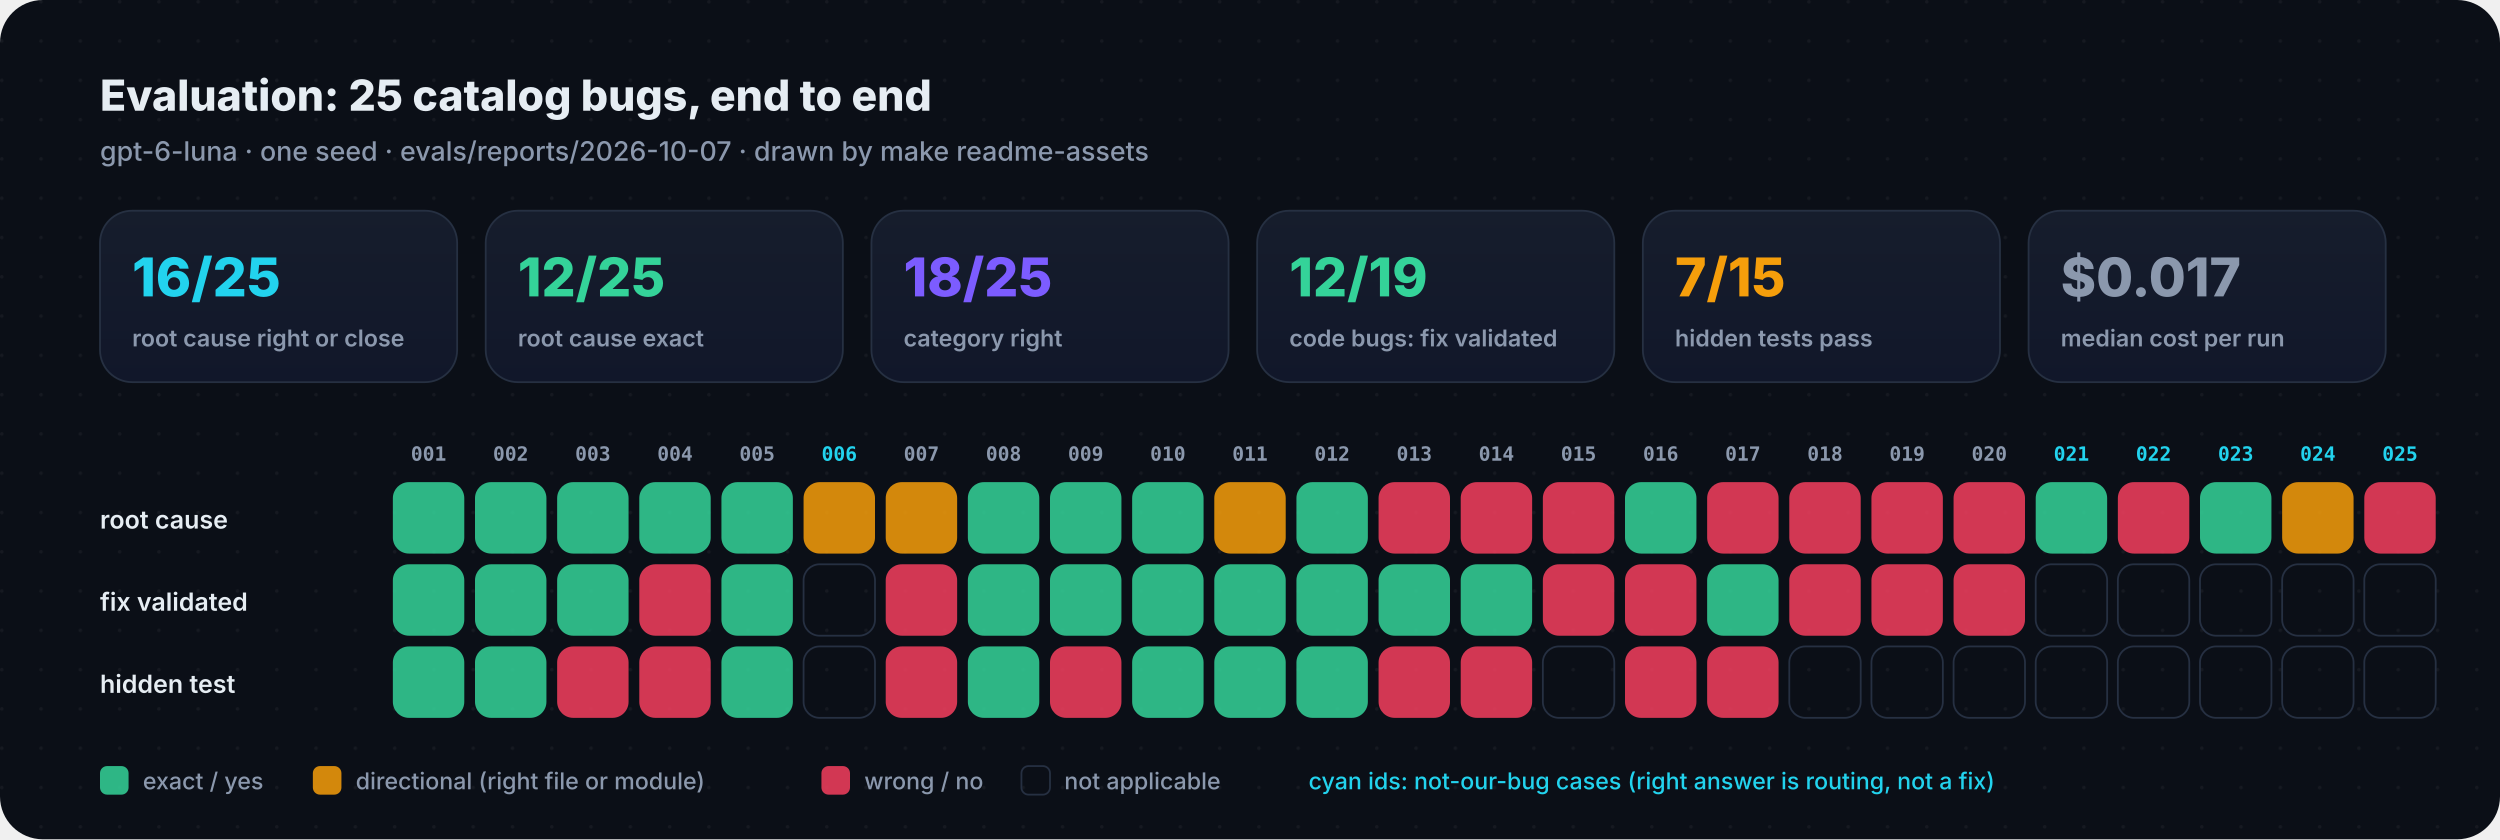
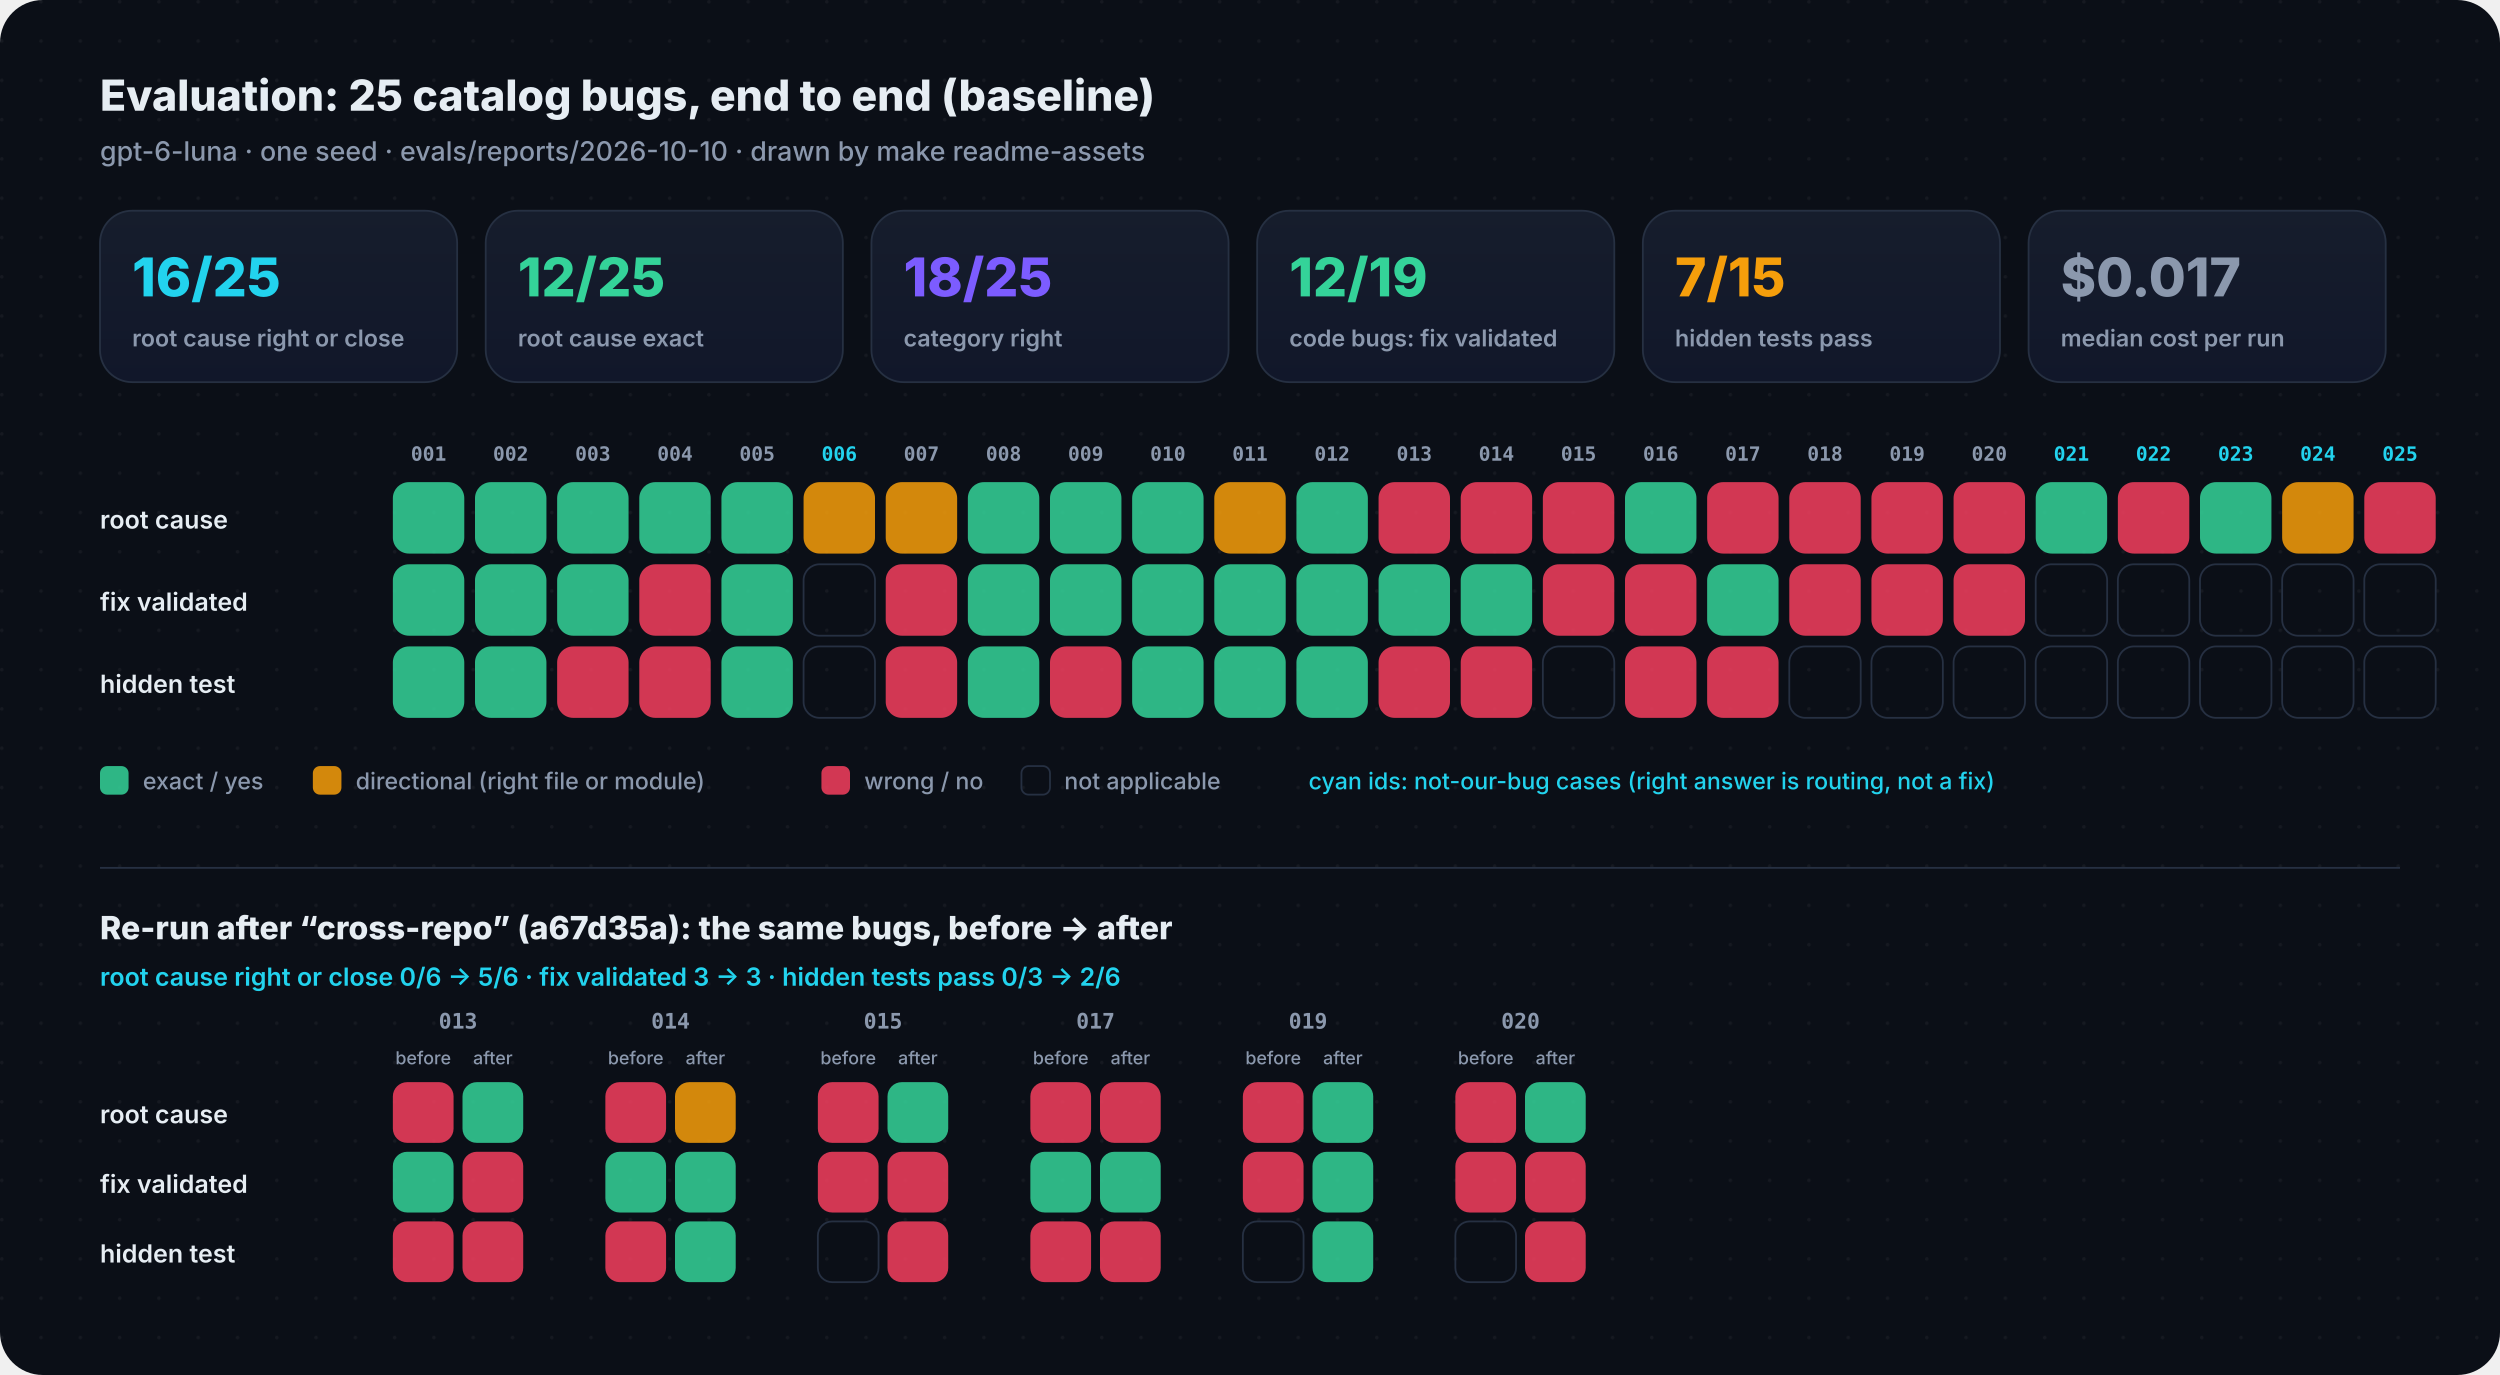
- <svg xmlns="http://www.w3.org/2000/svg" width="1400" height="470" viewBox="0 0 1400 470" role="img">
+ <svg xmlns="http://www.w3.org/2000/svg" width="1400" height="770" viewBox="0 0 1400 770" role="img">
  <style>@keyframes dash{to{stroke-dashoffset:-28}} .flow{stroke-dasharray:6 8;animation:dash 1.1s linear infinite}@keyframes pulse{0%,100%{opacity:.35}50%{opacity:1}} .pulse{animation:pulse 2.4s ease-in-out infinite}</style>
  <defs>
    <marker id="ah" viewBox="0 0 10 10" refX="9" refY="5" markerWidth="6" markerHeight="6" orient="auto">
      <path d="M0 1.5L8.5 5L0 8.5z" fill="#3A4560" />
    </marker>
    <pattern id="dots" width="22" height="22" patternUnits="userSpaceOnUse">
      <circle cx="1" cy="1" r="1" fill="#FFFFFF" fill-opacity=".045" />
    </pattern>
    <linearGradient id="cardg" x1="0" y1="0" x2="0" y2="1">
      <stop offset="0" stop-color="#161D2C" />
      <stop offset="1" stop-color="#11172A" />
    </linearGradient>
  </defs>
-   <rect width="1400" height="470" rx="24" fill="#0B0F17" />
-   <rect width="1400" height="470" rx="24" fill="url(#dots)" />
-   <text x="56" y="62" font-family="Inter, -apple-system, BlinkMacSystemFont, 'Segoe UI', Helvetica, Arial, sans-serif" font-size="24" font-weight="800" fill="#E6EDF3" text-anchor="start">Evaluation: 25 catalog bugs, end to end</text>
-   <text x="56" y="90" font-family="Inter, -apple-system, BlinkMacSystemFont, 'Segoe UI', Helvetica, Arial, sans-serif" font-size="15" font-weight="500" fill="#8B98AD" text-anchor="start">gpt-6-luna · one seed · evals/reports/2026-10-07 · drawn by make readme-assets</text>
+   <rect width="1400" height="770" rx="24" fill="#0B0F17" />
+   <rect width="1400" height="770" rx="24" fill="url(#dots)" />
+   <text x="56" y="62" font-family="Inter, -apple-system, BlinkMacSystemFont, 'Segoe UI', Helvetica, Arial, sans-serif" font-size="24" font-weight="800" fill="#E6EDF3" text-anchor="start">Evaluation: 25 catalog bugs, end to end (baseline)</text>
+   <text x="56" y="90" font-family="Inter, -apple-system, BlinkMacSystemFont, 'Segoe UI', Helvetica, Arial, sans-serif" font-size="15" font-weight="500" fill="#8B98AD" text-anchor="start">gpt-6-luna · one seed · evals/reports/2026-10-10 · drawn by make readme-assets</text>
  <rect x="56" y="118" width="200" height="96" rx="18" fill="url(#cardg)" stroke="#263042" />
  <text x="74" y="166" font-family="Inter, -apple-system, BlinkMacSystemFont, 'Segoe UI', Helvetica, Arial, sans-serif" font-size="30" font-weight="800" fill="#22D3EE" text-anchor="start">16/25</text>
  <text x="74" y="194" font-family="Inter, -apple-system, BlinkMacSystemFont, 'Segoe UI', Helvetica, Arial, sans-serif" font-size="13" font-weight="600" fill="#8B98AD" text-anchor="start">root cause right or close</text>
  <rect x="272" y="118" width="200" height="96" rx="18" fill="url(#cardg)" stroke="#263042" />
  <text x="290" y="166" font-family="Inter, -apple-system, BlinkMacSystemFont, 'Segoe UI', Helvetica, Arial, sans-serif" font-size="30" font-weight="800" fill="#34D399" text-anchor="start">12/25</text>
  <text x="290" y="194" font-family="Inter, -apple-system, BlinkMacSystemFont, 'Segoe UI', Helvetica, Arial, sans-serif" font-size="13" font-weight="600" fill="#8B98AD" text-anchor="start">root cause exact</text>
  <rect x="488" y="118" width="200" height="96" rx="18" fill="url(#cardg)" stroke="#263042" />
  <text x="506" y="166" font-family="Inter, -apple-system, BlinkMacSystemFont, 'Segoe UI', Helvetica, Arial, sans-serif" font-size="30" font-weight="800" fill="#7C5CFF" text-anchor="start">18/25</text>
  <text x="506" y="194" font-family="Inter, -apple-system, BlinkMacSystemFont, 'Segoe UI', Helvetica, Arial, sans-serif" font-size="13" font-weight="600" fill="#8B98AD" text-anchor="start">category right</text>
  <rect x="704" y="118" width="200" height="96" rx="18" fill="url(#cardg)" stroke="#263042" />
  <text x="722" y="166" font-family="Inter, -apple-system, BlinkMacSystemFont, 'Segoe UI', Helvetica, Arial, sans-serif" font-size="30" font-weight="800" fill="#34D399" text-anchor="start">12/19</text>
  <text x="722" y="194" font-family="Inter, -apple-system, BlinkMacSystemFont, 'Segoe UI', Helvetica, Arial, sans-serif" font-size="13" font-weight="600" fill="#8B98AD" text-anchor="start">code bugs: fix validated</text>
  <rect x="920" y="118" width="200" height="96" rx="18" fill="url(#cardg)" stroke="#263042" />
  <text x="938" y="166" font-family="Inter, -apple-system, BlinkMacSystemFont, 'Segoe UI', Helvetica, Arial, sans-serif" font-size="30" font-weight="800" fill="#F59E0B" text-anchor="start">7/15</text>
  <text x="938" y="194" font-family="Inter, -apple-system, BlinkMacSystemFont, 'Segoe UI', Helvetica, Arial, sans-serif" font-size="13" font-weight="600" fill="#8B98AD" text-anchor="start">hidden tests pass</text>
  <rect x="1136" y="118" width="200" height="96" rx="18" fill="url(#cardg)" stroke="#263042" />
  <text x="1154" y="166" font-family="Inter, -apple-system, BlinkMacSystemFont, 'Segoe UI', Helvetica, Arial, sans-serif" font-size="30" font-weight="800" fill="#8B98AD" text-anchor="start">$0.017</text>
  <text x="1154" y="194" font-family="Inter, -apple-system, BlinkMacSystemFont, 'Segoe UI', Helvetica, Arial, sans-serif" font-size="13" font-weight="600" fill="#8B98AD" text-anchor="start">median cost per run</text>
  <text x="56" y="296" font-family="Inter, -apple-system, BlinkMacSystemFont, 'Segoe UI', Helvetica, Arial, sans-serif" font-size="14" font-weight="600" fill="#E6EDF3" text-anchor="start">root cause</text>
  <text x="56" y="342" font-family="Inter, -apple-system, BlinkMacSystemFont, 'Segoe UI', Helvetica, Arial, sans-serif" font-size="14" font-weight="600" fill="#E6EDF3" text-anchor="start">fix validated</text>
  <text x="56" y="388" font-family="Inter, -apple-system, BlinkMacSystemFont, 'Segoe UI', Helvetica, Arial, sans-serif" font-size="14" font-weight="600" fill="#E6EDF3" text-anchor="start">hidden test</text>
  <text x="240.0" y="258" font-family="'JetBrains Mono', SFMono-Regular, Menlo, Consolas, monospace" font-size="11" font-weight="600" fill="#8B98AD" text-anchor="middle">001</text>
  <rect x="220" y="270" width="40" height="40" rx="9" fill="#34D399" fill-opacity=".85" />
  <rect x="220" y="316" width="40" height="40" rx="9" fill="#34D399" fill-opacity=".85" />
  <rect x="220" y="362" width="40" height="40" rx="9" fill="#34D399" fill-opacity=".85" />
  <text x="286.0" y="258" font-family="'JetBrains Mono', SFMono-Regular, Menlo, Consolas, monospace" font-size="11" font-weight="600" fill="#8B98AD" text-anchor="middle">002</text>
  <rect x="266" y="270" width="40" height="40" rx="9" fill="#34D399" fill-opacity=".85" />
  <rect x="266" y="316" width="40" height="40" rx="9" fill="#34D399" fill-opacity=".85" />
  <rect x="266" y="362" width="40" height="40" rx="9" fill="#34D399" fill-opacity=".85" />
  <text x="332.0" y="258" font-family="'JetBrains Mono', SFMono-Regular, Menlo, Consolas, monospace" font-size="11" font-weight="600" fill="#8B98AD" text-anchor="middle">003</text>
  <rect x="312" y="270" width="40" height="40" rx="9" fill="#34D399" fill-opacity=".85" />
  <rect x="312" y="316" width="40" height="40" rx="9" fill="#34D399" fill-opacity=".85" />
  <rect x="312" y="362" width="40" height="40" rx="9" fill="#F43F5E" fill-opacity=".85" />
  <text x="378.0" y="258" font-family="'JetBrains Mono', SFMono-Regular, Menlo, Consolas, monospace" font-size="11" font-weight="600" fill="#8B98AD" text-anchor="middle">004</text>
  <rect x="358" y="270" width="40" height="40" rx="9" fill="#34D399" fill-opacity=".85" />
  <rect x="358" y="316" width="40" height="40" rx="9" fill="#F43F5E" fill-opacity=".85" />
  <rect x="358" y="362" width="40" height="40" rx="9" fill="#F43F5E" fill-opacity=".85" />
  <text x="424.0" y="258" font-family="'JetBrains Mono', SFMono-Regular, Menlo, Consolas, monospace" font-size="11" font-weight="600" fill="#8B98AD" text-anchor="middle">005</text>
  <rect x="404" y="270" width="40" height="40" rx="9" fill="#34D399" fill-opacity=".85" />
  <rect x="404" y="316" width="40" height="40" rx="9" fill="#34D399" fill-opacity=".85" />
  <rect x="404" y="362" width="40" height="40" rx="9" fill="#34D399" fill-opacity=".85" />
  <text x="470.0" y="258" font-family="'JetBrains Mono', SFMono-Regular, Menlo, Consolas, monospace" font-size="11" font-weight="600" fill="#22D3EE" text-anchor="middle">006</text>
  <rect x="450" y="270" width="40" height="40" rx="9" fill="#F59E0B" fill-opacity=".85" />
  <rect x="450" y="316" width="40" height="40" rx="9" fill="none" stroke="#263042" />
  <rect x="450" y="362" width="40" height="40" rx="9" fill="none" stroke="#263042" />
  <text x="516.0" y="258" font-family="'JetBrains Mono', SFMono-Regular, Menlo, Consolas, monospace" font-size="11" font-weight="600" fill="#8B98AD" text-anchor="middle">007</text>
  <rect x="496" y="270" width="40" height="40" rx="9" fill="#F59E0B" fill-opacity=".85" />
  <rect x="496" y="316" width="40" height="40" rx="9" fill="#F43F5E" fill-opacity=".85" />
  <rect x="496" y="362" width="40" height="40" rx="9" fill="#F43F5E" fill-opacity=".85" />
  <text x="562.0" y="258" font-family="'JetBrains Mono', SFMono-Regular, Menlo, Consolas, monospace" font-size="11" font-weight="600" fill="#8B98AD" text-anchor="middle">008</text>
  <rect x="542" y="270" width="40" height="40" rx="9" fill="#34D399" fill-opacity=".85" />
  <rect x="542" y="316" width="40" height="40" rx="9" fill="#34D399" fill-opacity=".85" />
  <rect x="542" y="362" width="40" height="40" rx="9" fill="#34D399" fill-opacity=".85" />
  <text x="608.0" y="258" font-family="'JetBrains Mono', SFMono-Regular, Menlo, Consolas, monospace" font-size="11" font-weight="600" fill="#8B98AD" text-anchor="middle">009</text>
  <rect x="588" y="270" width="40" height="40" rx="9" fill="#34D399" fill-opacity=".85" />
  <rect x="588" y="316" width="40" height="40" rx="9" fill="#34D399" fill-opacity=".85" />
  <rect x="588" y="362" width="40" height="40" rx="9" fill="#F43F5E" fill-opacity=".85" />
  <text x="654.0" y="258" font-family="'JetBrains Mono', SFMono-Regular, Menlo, Consolas, monospace" font-size="11" font-weight="600" fill="#8B98AD" text-anchor="middle">010</text>
  <rect x="634" y="270" width="40" height="40" rx="9" fill="#34D399" fill-opacity=".85" />
  <rect x="634" y="316" width="40" height="40" rx="9" fill="#34D399" fill-opacity=".85" />
  <rect x="634" y="362" width="40" height="40" rx="9" fill="#34D399" fill-opacity=".85" />
  <text x="700.0" y="258" font-family="'JetBrains Mono', SFMono-Regular, Menlo, Consolas, monospace" font-size="11" font-weight="600" fill="#8B98AD" text-anchor="middle">011</text>
  <rect x="680" y="270" width="40" height="40" rx="9" fill="#F59E0B" fill-opacity=".85" />
  <rect x="680" y="316" width="40" height="40" rx="9" fill="#34D399" fill-opacity=".85" />
  <rect x="680" y="362" width="40" height="40" rx="9" fill="#34D399" fill-opacity=".85" />
  <text x="746.0" y="258" font-family="'JetBrains Mono', SFMono-Regular, Menlo, Consolas, monospace" font-size="11" font-weight="600" fill="#8B98AD" text-anchor="middle">012</text>
  <rect x="726" y="270" width="40" height="40" rx="9" fill="#34D399" fill-opacity=".85" />
  <rect x="726" y="316" width="40" height="40" rx="9" fill="#34D399" fill-opacity=".85" />
  <rect x="726" y="362" width="40" height="40" rx="9" fill="#34D399" fill-opacity=".85" />
  <text x="792.0" y="258" font-family="'JetBrains Mono', SFMono-Regular, Menlo, Consolas, monospace" font-size="11" font-weight="600" fill="#8B98AD" text-anchor="middle">013</text>
  <rect x="772" y="270" width="40" height="40" rx="9" fill="#F43F5E" fill-opacity=".85" />
  <rect x="772" y="316" width="40" height="40" rx="9" fill="#34D399" fill-opacity=".85" />
  <rect x="772" y="362" width="40" height="40" rx="9" fill="#F43F5E" fill-opacity=".85" />
  <text x="838.0" y="258" font-family="'JetBrains Mono', SFMono-Regular, Menlo, Consolas, monospace" font-size="11" font-weight="600" fill="#8B98AD" text-anchor="middle">014</text>
  <rect x="818" y="270" width="40" height="40" rx="9" fill="#F43F5E" fill-opacity=".85" />
  <rect x="818" y="316" width="40" height="40" rx="9" fill="#34D399" fill-opacity=".85" />
  <rect x="818" y="362" width="40" height="40" rx="9" fill="#F43F5E" fill-opacity=".85" />
  <text x="884.0" y="258" font-family="'JetBrains Mono', SFMono-Regular, Menlo, Consolas, monospace" font-size="11" font-weight="600" fill="#8B98AD" text-anchor="middle">015</text>
  <rect x="864" y="270" width="40" height="40" rx="9" fill="#F43F5E" fill-opacity=".85" />
  <rect x="864" y="316" width="40" height="40" rx="9" fill="#F43F5E" fill-opacity=".85" />
  <rect x="864" y="362" width="40" height="40" rx="9" fill="none" stroke="#263042" />
  <text x="930.0" y="258" font-family="'JetBrains Mono', SFMono-Regular, Menlo, Consolas, monospace" font-size="11" font-weight="600" fill="#8B98AD" text-anchor="middle">016</text>
  <rect x="910" y="270" width="40" height="40" rx="9" fill="#34D399" fill-opacity=".85" />
  <rect x="910" y="316" width="40" height="40" rx="9" fill="#F43F5E" fill-opacity=".85" />
  <rect x="910" y="362" width="40" height="40" rx="9" fill="#F43F5E" fill-opacity=".85" />
  <text x="976.0" y="258" font-family="'JetBrains Mono', SFMono-Regular, Menlo, Consolas, monospace" font-size="11" font-weight="600" fill="#8B98AD" text-anchor="middle">017</text>
  <rect x="956" y="270" width="40" height="40" rx="9" fill="#F43F5E" fill-opacity=".85" />
  <rect x="956" y="316" width="40" height="40" rx="9" fill="#34D399" fill-opacity=".85" />
  <rect x="956" y="362" width="40" height="40" rx="9" fill="#F43F5E" fill-opacity=".85" />
  <text x="1022.0" y="258" font-family="'JetBrains Mono', SFMono-Regular, Menlo, Consolas, monospace" font-size="11" font-weight="600" fill="#8B98AD" text-anchor="middle">018</text>
  <rect x="1002" y="270" width="40" height="40" rx="9" fill="#F43F5E" fill-opacity=".85" />
  <rect x="1002" y="316" width="40" height="40" rx="9" fill="#F43F5E" fill-opacity=".85" />
  <rect x="1002" y="362" width="40" height="40" rx="9" fill="none" stroke="#263042" />
  <text x="1068.0" y="258" font-family="'JetBrains Mono', SFMono-Regular, Menlo, Consolas, monospace" font-size="11" font-weight="600" fill="#8B98AD" text-anchor="middle">019</text>
  <rect x="1048" y="270" width="40" height="40" rx="9" fill="#F43F5E" fill-opacity=".85" />
  <rect x="1048" y="316" width="40" height="40" rx="9" fill="#F43F5E" fill-opacity=".85" />
  <rect x="1048" y="362" width="40" height="40" rx="9" fill="none" stroke="#263042" />
  <text x="1114.0" y="258" font-family="'JetBrains Mono', SFMono-Regular, Menlo, Consolas, monospace" font-size="11" font-weight="600" fill="#8B98AD" text-anchor="middle">020</text>
  <rect x="1094" y="270" width="40" height="40" rx="9" fill="#F43F5E" fill-opacity=".85" />
  <rect x="1094" y="316" width="40" height="40" rx="9" fill="#F43F5E" fill-opacity=".85" />
  <rect x="1094" y="362" width="40" height="40" rx="9" fill="none" stroke="#263042" />
  <text x="1160.0" y="258" font-family="'JetBrains Mono', SFMono-Regular, Menlo, Consolas, monospace" font-size="11" font-weight="600" fill="#22D3EE" text-anchor="middle">021</text>
  <rect x="1140" y="270" width="40" height="40" rx="9" fill="#34D399" fill-opacity=".85" />
  <rect x="1140" y="316" width="40" height="40" rx="9" fill="none" stroke="#263042" />
  <rect x="1140" y="362" width="40" height="40" rx="9" fill="none" stroke="#263042" />
  <text x="1206.0" y="258" font-family="'JetBrains Mono', SFMono-Regular, Menlo, Consolas, monospace" font-size="11" font-weight="600" fill="#22D3EE" text-anchor="middle">022</text>
  <rect x="1186" y="270" width="40" height="40" rx="9" fill="#F43F5E" fill-opacity=".85" />
  <rect x="1186" y="316" width="40" height="40" rx="9" fill="none" stroke="#263042" />
  <rect x="1186" y="362" width="40" height="40" rx="9" fill="none" stroke="#263042" />
  <text x="1252.0" y="258" font-family="'JetBrains Mono', SFMono-Regular, Menlo, Consolas, monospace" font-size="11" font-weight="600" fill="#22D3EE" text-anchor="middle">023</text>
  <rect x="1232" y="270" width="40" height="40" rx="9" fill="#34D399" fill-opacity=".85" />
  <rect x="1232" y="316" width="40" height="40" rx="9" fill="none" stroke="#263042" />
  <rect x="1232" y="362" width="40" height="40" rx="9" fill="none" stroke="#263042" />
  <text x="1298.0" y="258" font-family="'JetBrains Mono', SFMono-Regular, Menlo, Consolas, monospace" font-size="11" font-weight="600" fill="#22D3EE" text-anchor="middle">024</text>
  <rect x="1278" y="270" width="40" height="40" rx="9" fill="#F59E0B" fill-opacity=".85" />
  <rect x="1278" y="316" width="40" height="40" rx="9" fill="none" stroke="#263042" />
  <rect x="1278" y="362" width="40" height="40" rx="9" fill="none" stroke="#263042" />
  <text x="1344.0" y="258" font-family="'JetBrains Mono', SFMono-Regular, Menlo, Consolas, monospace" font-size="11" font-weight="600" fill="#22D3EE" text-anchor="middle">025</text>
  <rect x="1324" y="270" width="40" height="40" rx="9" fill="#F43F5E" fill-opacity=".85" />
  <rect x="1324" y="316" width="40" height="40" rx="9" fill="none" stroke="#263042" />
  <rect x="1324" y="362" width="40" height="40" rx="9" fill="none" stroke="#263042" />
  <rect x="56" y="429" width="16" height="16" rx="4" fill="#34D399" fill-opacity=".85" />
  <text x="80" y="442" font-family="Inter, -apple-system, BlinkMacSystemFont, 'Segoe UI', Helvetica, Arial, sans-serif" font-size="13" font-weight="500" fill="#8B98AD" text-anchor="start">exact / yes</text>
  <rect x="175.2" y="429" width="16" height="16" rx="4" fill="#F59E0B" fill-opacity=".85" />
  <text x="199.2" y="442" font-family="Inter, -apple-system, BlinkMacSystemFont, 'Segoe UI', Helvetica, Arial, sans-serif" font-size="13" font-weight="500" fill="#8B98AD" text-anchor="start">directional (right file or module)</text>
  <rect x="460.0" y="429" width="16" height="16" rx="4" fill="#F43F5E" fill-opacity=".85" />
  <text x="484.0" y="442" font-family="Inter, -apple-system, BlinkMacSystemFont, 'Segoe UI', Helvetica, Arial, sans-serif" font-size="13" font-weight="500" fill="#8B98AD" text-anchor="start">wrong / no</text>
  <rect x="572.0" y="429" width="16" height="16" rx="4" fill="none" stroke="#263042" />
  <text x="596.0" y="442" font-family="Inter, -apple-system, BlinkMacSystemFont, 'Segoe UI', Helvetica, Arial, sans-serif" font-size="13" font-weight="500" fill="#8B98AD" text-anchor="start">not applicable</text>
  <text x="732.8" y="442" font-family="Inter, -apple-system, BlinkMacSystemFont, 'Segoe UI', Helvetica, Arial, sans-serif" font-size="13" font-weight="500" fill="#22D3EE" text-anchor="start">cyan ids: not-our-bug cases (right answer is routing, not a fix)</text>
+   <line x1="56" y1="486" x2="1344" y2="486" stroke="#263042" />
+   <text x="56" y="526" font-family="Inter, -apple-system, BlinkMacSystemFont, 'Segoe UI', Helvetica, Arial, sans-serif" font-size="18" font-weight="800" fill="#E6EDF3" text-anchor="start">Re-run after “cross-repo” (a67d35a): the same bugs, before → after</text>
+   <text x="56" y="552" font-family="Inter, -apple-system, BlinkMacSystemFont, 'Segoe UI', Helvetica, Arial, sans-serif" font-size="14" font-weight="600" fill="#22D3EE" text-anchor="start">root cause right or close 0/6 → 5/6  ·  fix validated 3 → 3  ·  hidden tests pass 0/3 → 2/6</text>
+   <text x="56" y="629" font-family="Inter, -apple-system, BlinkMacSystemFont, 'Segoe UI', Helvetica, Arial, sans-serif" font-size="14" font-weight="600" fill="#E6EDF3" text-anchor="start">root cause</text>
+   <text x="56" y="668" font-family="Inter, -apple-system, BlinkMacSystemFont, 'Segoe UI', Helvetica, Arial, sans-serif" font-size="14" font-weight="600" fill="#E6EDF3" text-anchor="start">fix validated</text>
+   <text x="56" y="707" font-family="Inter, -apple-system, BlinkMacSystemFont, 'Segoe UI', Helvetica, Arial, sans-serif" font-size="14" font-weight="600" fill="#E6EDF3" text-anchor="start">hidden test</text>
+   <text x="256.5" y="576" font-family="'JetBrains Mono', SFMono-Regular, Menlo, Consolas, monospace" font-size="12" font-weight="700" fill="#8B98AD" text-anchor="middle">013</text>
+   <text x="237.0" y="596" font-family="Inter, -apple-system, BlinkMacSystemFont, 'Segoe UI', Helvetica, Arial, sans-serif" font-size="10" font-weight="500" fill="#8B98AD" text-anchor="middle">before</text>
+   <text x="276.0" y="596" font-family="Inter, -apple-system, BlinkMacSystemFont, 'Segoe UI', Helvetica, Arial, sans-serif" font-size="10" font-weight="500" fill="#8B98AD" text-anchor="middle">after</text>
+   <rect x="220" y="606" width="34" height="34" rx="8" fill="#F43F5E" fill-opacity=".85" />
+   <rect x="220" y="645" width="34" height="34" rx="8" fill="#34D399" fill-opacity=".85" />
+   <rect x="220" y="684" width="34" height="34" rx="8" fill="#F43F5E" fill-opacity=".85" />
+   <rect x="259" y="606" width="34" height="34" rx="8" fill="#34D399" fill-opacity=".85" />
+   <rect x="259" y="645" width="34" height="34" rx="8" fill="#F43F5E" fill-opacity=".85" />
+   <rect x="259" y="684" width="34" height="34" rx="8" fill="#F43F5E" fill-opacity=".85" />
+   <text x="375.5" y="576" font-family="'JetBrains Mono', SFMono-Regular, Menlo, Consolas, monospace" font-size="12" font-weight="700" fill="#8B98AD" text-anchor="middle">014</text>
+   <text x="356.0" y="596" font-family="Inter, -apple-system, BlinkMacSystemFont, 'Segoe UI', Helvetica, Arial, sans-serif" font-size="10" font-weight="500" fill="#8B98AD" text-anchor="middle">before</text>
+   <text x="395.0" y="596" font-family="Inter, -apple-system, BlinkMacSystemFont, 'Segoe UI', Helvetica, Arial, sans-serif" font-size="10" font-weight="500" fill="#8B98AD" text-anchor="middle">after</text>
+   <rect x="339" y="606" width="34" height="34" rx="8" fill="#F43F5E" fill-opacity=".85" />
+   <rect x="339" y="645" width="34" height="34" rx="8" fill="#34D399" fill-opacity=".85" />
+   <rect x="339" y="684" width="34" height="34" rx="8" fill="#F43F5E" fill-opacity=".85" />
+   <rect x="378" y="606" width="34" height="34" rx="8" fill="#F59E0B" fill-opacity=".85" />
+   <rect x="378" y="645" width="34" height="34" rx="8" fill="#34D399" fill-opacity=".85" />
+   <rect x="378" y="684" width="34" height="34" rx="8" fill="#34D399" fill-opacity=".85" />
+   <text x="494.5" y="576" font-family="'JetBrains Mono', SFMono-Regular, Menlo, Consolas, monospace" font-size="12" font-weight="700" fill="#8B98AD" text-anchor="middle">015</text>
+   <text x="475.0" y="596" font-family="Inter, -apple-system, BlinkMacSystemFont, 'Segoe UI', Helvetica, Arial, sans-serif" font-size="10" font-weight="500" fill="#8B98AD" text-anchor="middle">before</text>
+   <text x="514.0" y="596" font-family="Inter, -apple-system, BlinkMacSystemFont, 'Segoe UI', Helvetica, Arial, sans-serif" font-size="10" font-weight="500" fill="#8B98AD" text-anchor="middle">after</text>
+   <rect x="458" y="606" width="34" height="34" rx="8" fill="#F43F5E" fill-opacity=".85" />
+   <rect x="458" y="645" width="34" height="34" rx="8" fill="#F43F5E" fill-opacity=".85" />
+   <rect x="458" y="684" width="34" height="34" rx="8" fill="none" stroke="#263042" />
+   <rect x="497" y="606" width="34" height="34" rx="8" fill="#34D399" fill-opacity=".85" />
+   <rect x="497" y="645" width="34" height="34" rx="8" fill="#F43F5E" fill-opacity=".85" />
+   <rect x="497" y="684" width="34" height="34" rx="8" fill="#F43F5E" fill-opacity=".85" />
+   <text x="613.5" y="576" font-family="'JetBrains Mono', SFMono-Regular, Menlo, Consolas, monospace" font-size="12" font-weight="700" fill="#8B98AD" text-anchor="middle">017</text>
+   <text x="594.0" y="596" font-family="Inter, -apple-system, BlinkMacSystemFont, 'Segoe UI', Helvetica, Arial, sans-serif" font-size="10" font-weight="500" fill="#8B98AD" text-anchor="middle">before</text>
+   <text x="633.0" y="596" font-family="Inter, -apple-system, BlinkMacSystemFont, 'Segoe UI', Helvetica, Arial, sans-serif" font-size="10" font-weight="500" fill="#8B98AD" text-anchor="middle">after</text>
+   <rect x="577" y="606" width="34" height="34" rx="8" fill="#F43F5E" fill-opacity=".85" />
+   <rect x="577" y="645" width="34" height="34" rx="8" fill="#34D399" fill-opacity=".85" />
+   <rect x="577" y="684" width="34" height="34" rx="8" fill="#F43F5E" fill-opacity=".85" />
+   <rect x="616" y="606" width="34" height="34" rx="8" fill="#F43F5E" fill-opacity=".85" />
+   <rect x="616" y="645" width="34" height="34" rx="8" fill="#34D399" fill-opacity=".85" />
+   <rect x="616" y="684" width="34" height="34" rx="8" fill="#F43F5E" fill-opacity=".85" />
+   <text x="732.5" y="576" font-family="'JetBrains Mono', SFMono-Regular, Menlo, Consolas, monospace" font-size="12" font-weight="700" fill="#8B98AD" text-anchor="middle">019</text>
+   <text x="713.0" y="596" font-family="Inter, -apple-system, BlinkMacSystemFont, 'Segoe UI', Helvetica, Arial, sans-serif" font-size="10" font-weight="500" fill="#8B98AD" text-anchor="middle">before</text>
+   <text x="752.0" y="596" font-family="Inter, -apple-system, BlinkMacSystemFont, 'Segoe UI', Helvetica, Arial, sans-serif" font-size="10" font-weight="500" fill="#8B98AD" text-anchor="middle">after</text>
+   <rect x="696" y="606" width="34" height="34" rx="8" fill="#F43F5E" fill-opacity=".85" />
+   <rect x="696" y="645" width="34" height="34" rx="8" fill="#F43F5E" fill-opacity=".85" />
+   <rect x="696" y="684" width="34" height="34" rx="8" fill="none" stroke="#263042" />
+   <rect x="735" y="606" width="34" height="34" rx="8" fill="#34D399" fill-opacity=".85" />
+   <rect x="735" y="645" width="34" height="34" rx="8" fill="#34D399" fill-opacity=".85" />
+   <rect x="735" y="684" width="34" height="34" rx="8" fill="#34D399" fill-opacity=".85" />
+   <text x="851.5" y="576" font-family="'JetBrains Mono', SFMono-Regular, Menlo, Consolas, monospace" font-size="12" font-weight="700" fill="#8B98AD" text-anchor="middle">020</text>
+   <text x="832.0" y="596" font-family="Inter, -apple-system, BlinkMacSystemFont, 'Segoe UI', Helvetica, Arial, sans-serif" font-size="10" font-weight="500" fill="#8B98AD" text-anchor="middle">before</text>
+   <text x="871.0" y="596" font-family="Inter, -apple-system, BlinkMacSystemFont, 'Segoe UI', Helvetica, Arial, sans-serif" font-size="10" font-weight="500" fill="#8B98AD" text-anchor="middle">after</text>
+   <rect x="815" y="606" width="34" height="34" rx="8" fill="#F43F5E" fill-opacity=".85" />
+   <rect x="815" y="645" width="34" height="34" rx="8" fill="#F43F5E" fill-opacity=".85" />
+   <rect x="815" y="684" width="34" height="34" rx="8" fill="none" stroke="#263042" />
+   <rect x="854" y="606" width="34" height="34" rx="8" fill="#34D399" fill-opacity=".85" />
+   <rect x="854" y="645" width="34" height="34" rx="8" fill="#F43F5E" fill-opacity=".85" />
+   <rect x="854" y="684" width="34" height="34" rx="8" fill="#F43F5E" fill-opacity=".85" />
</svg>
